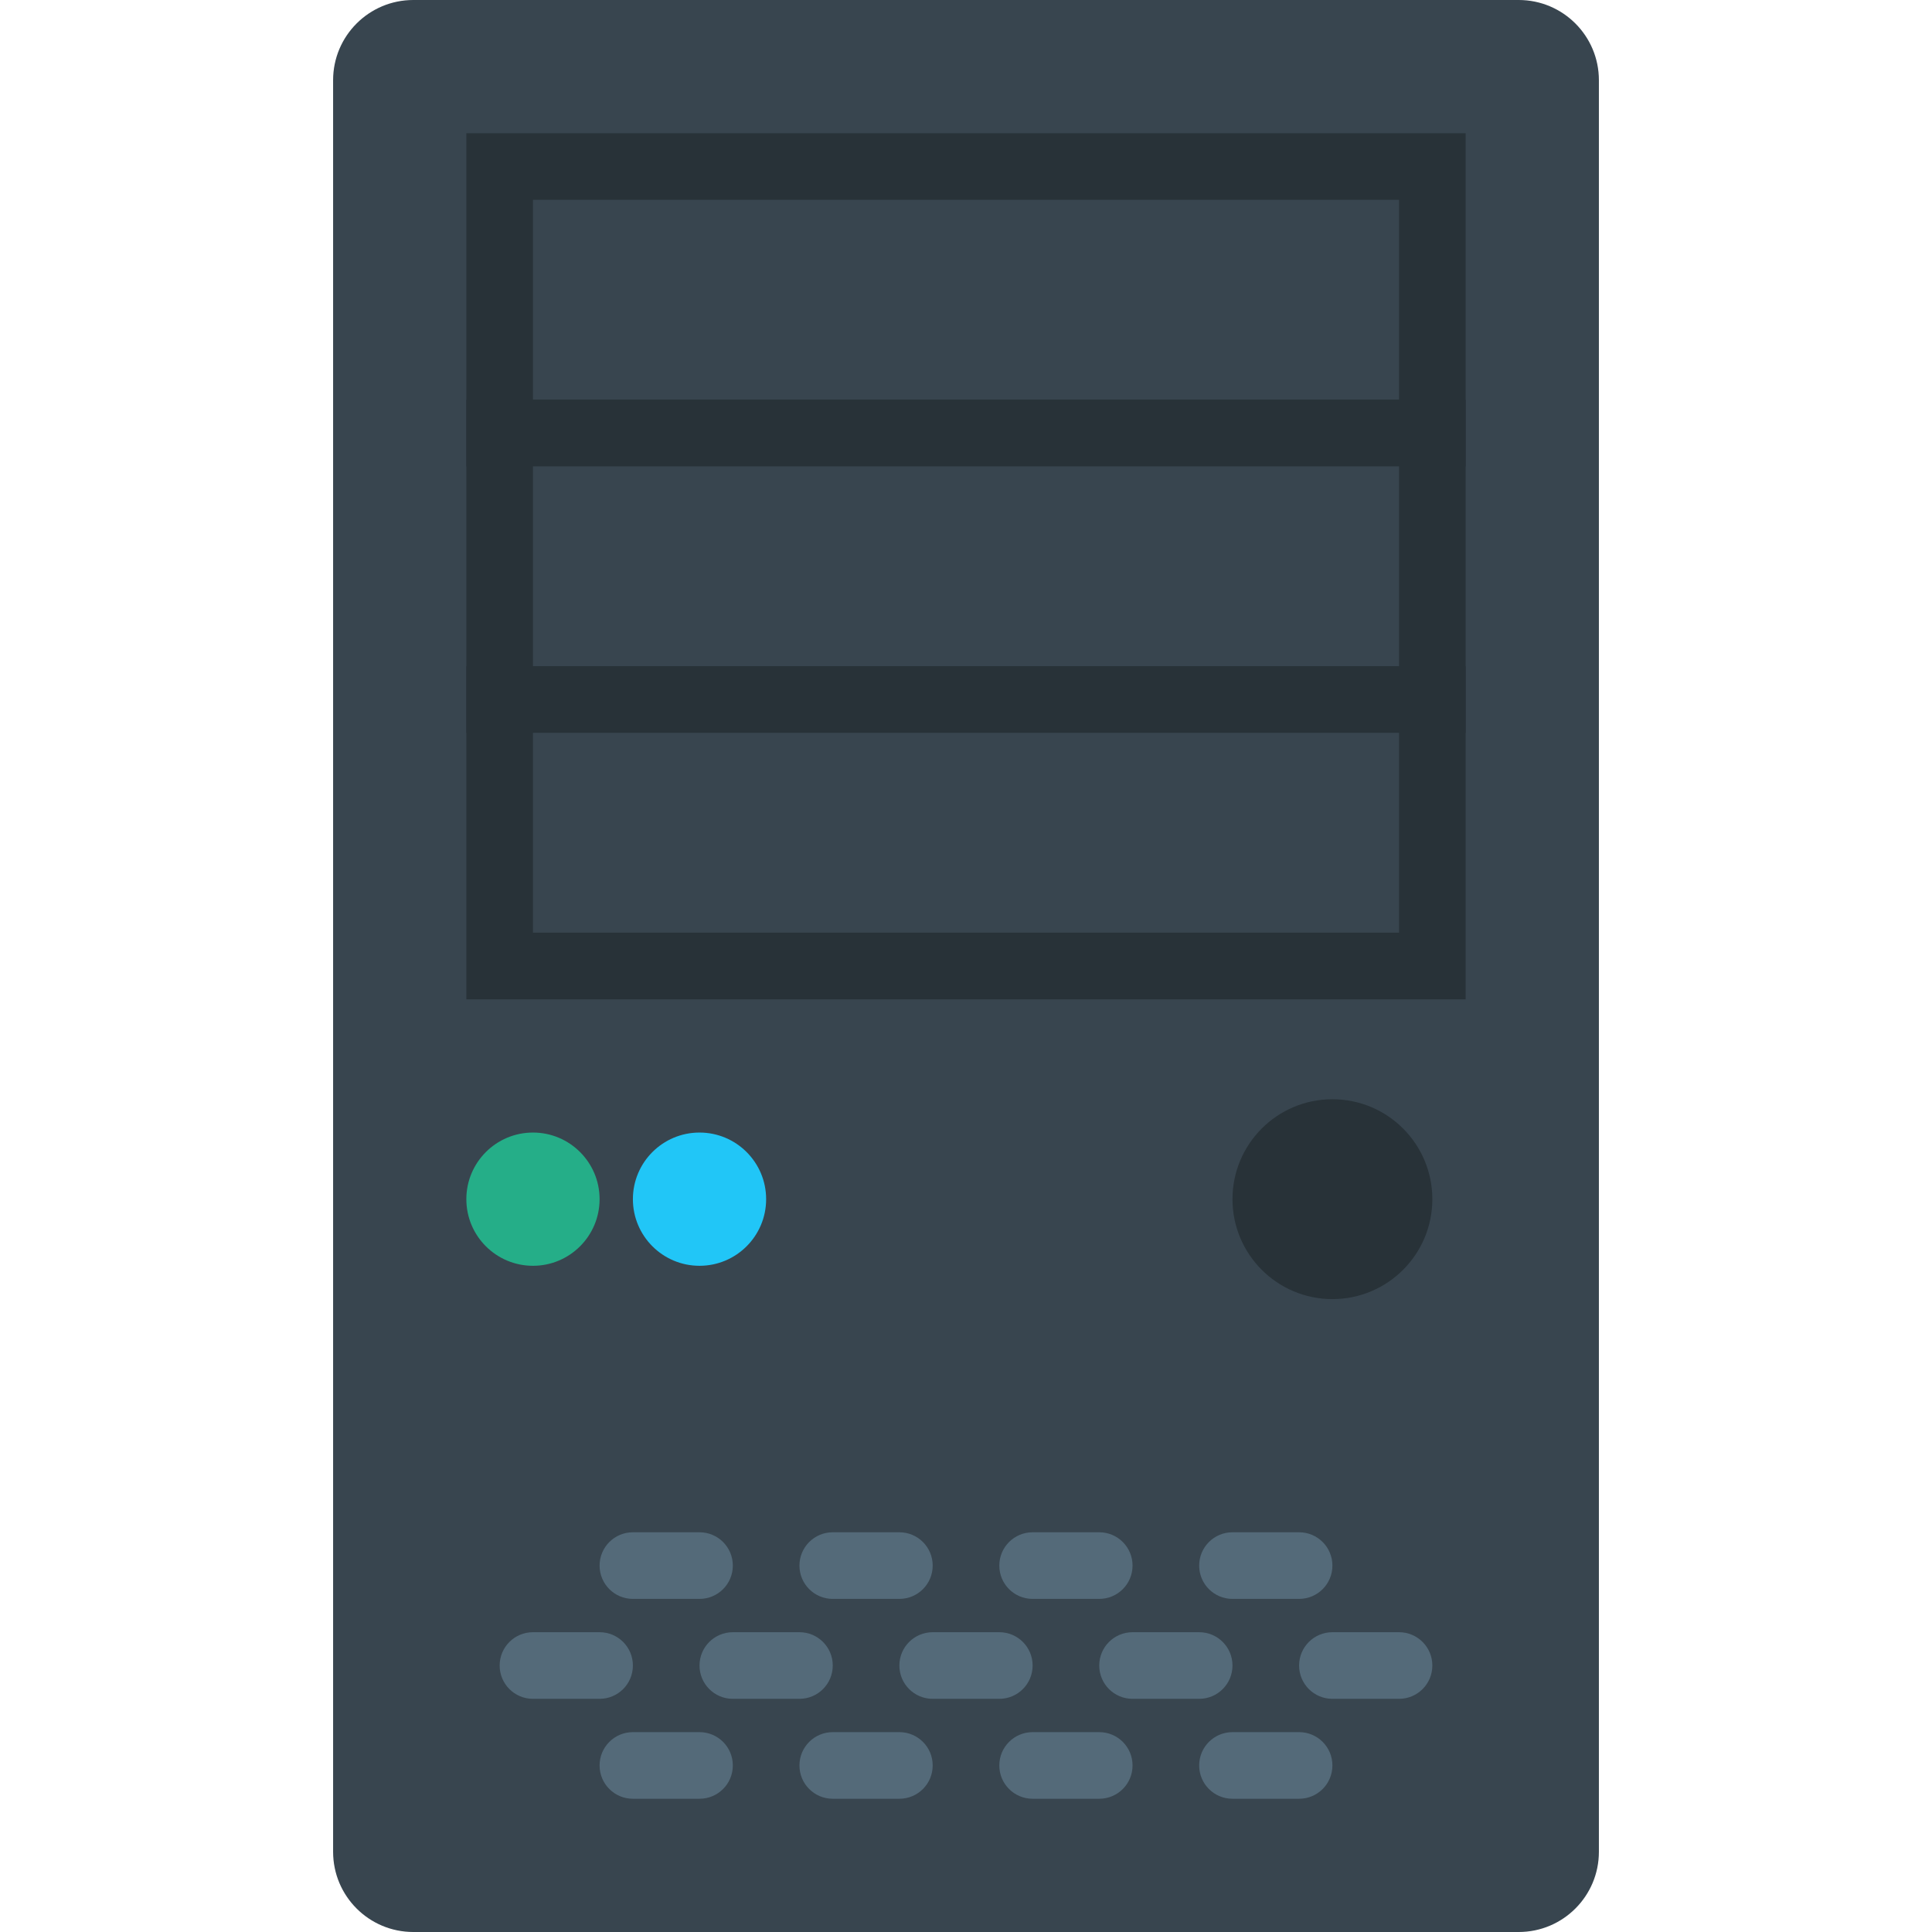
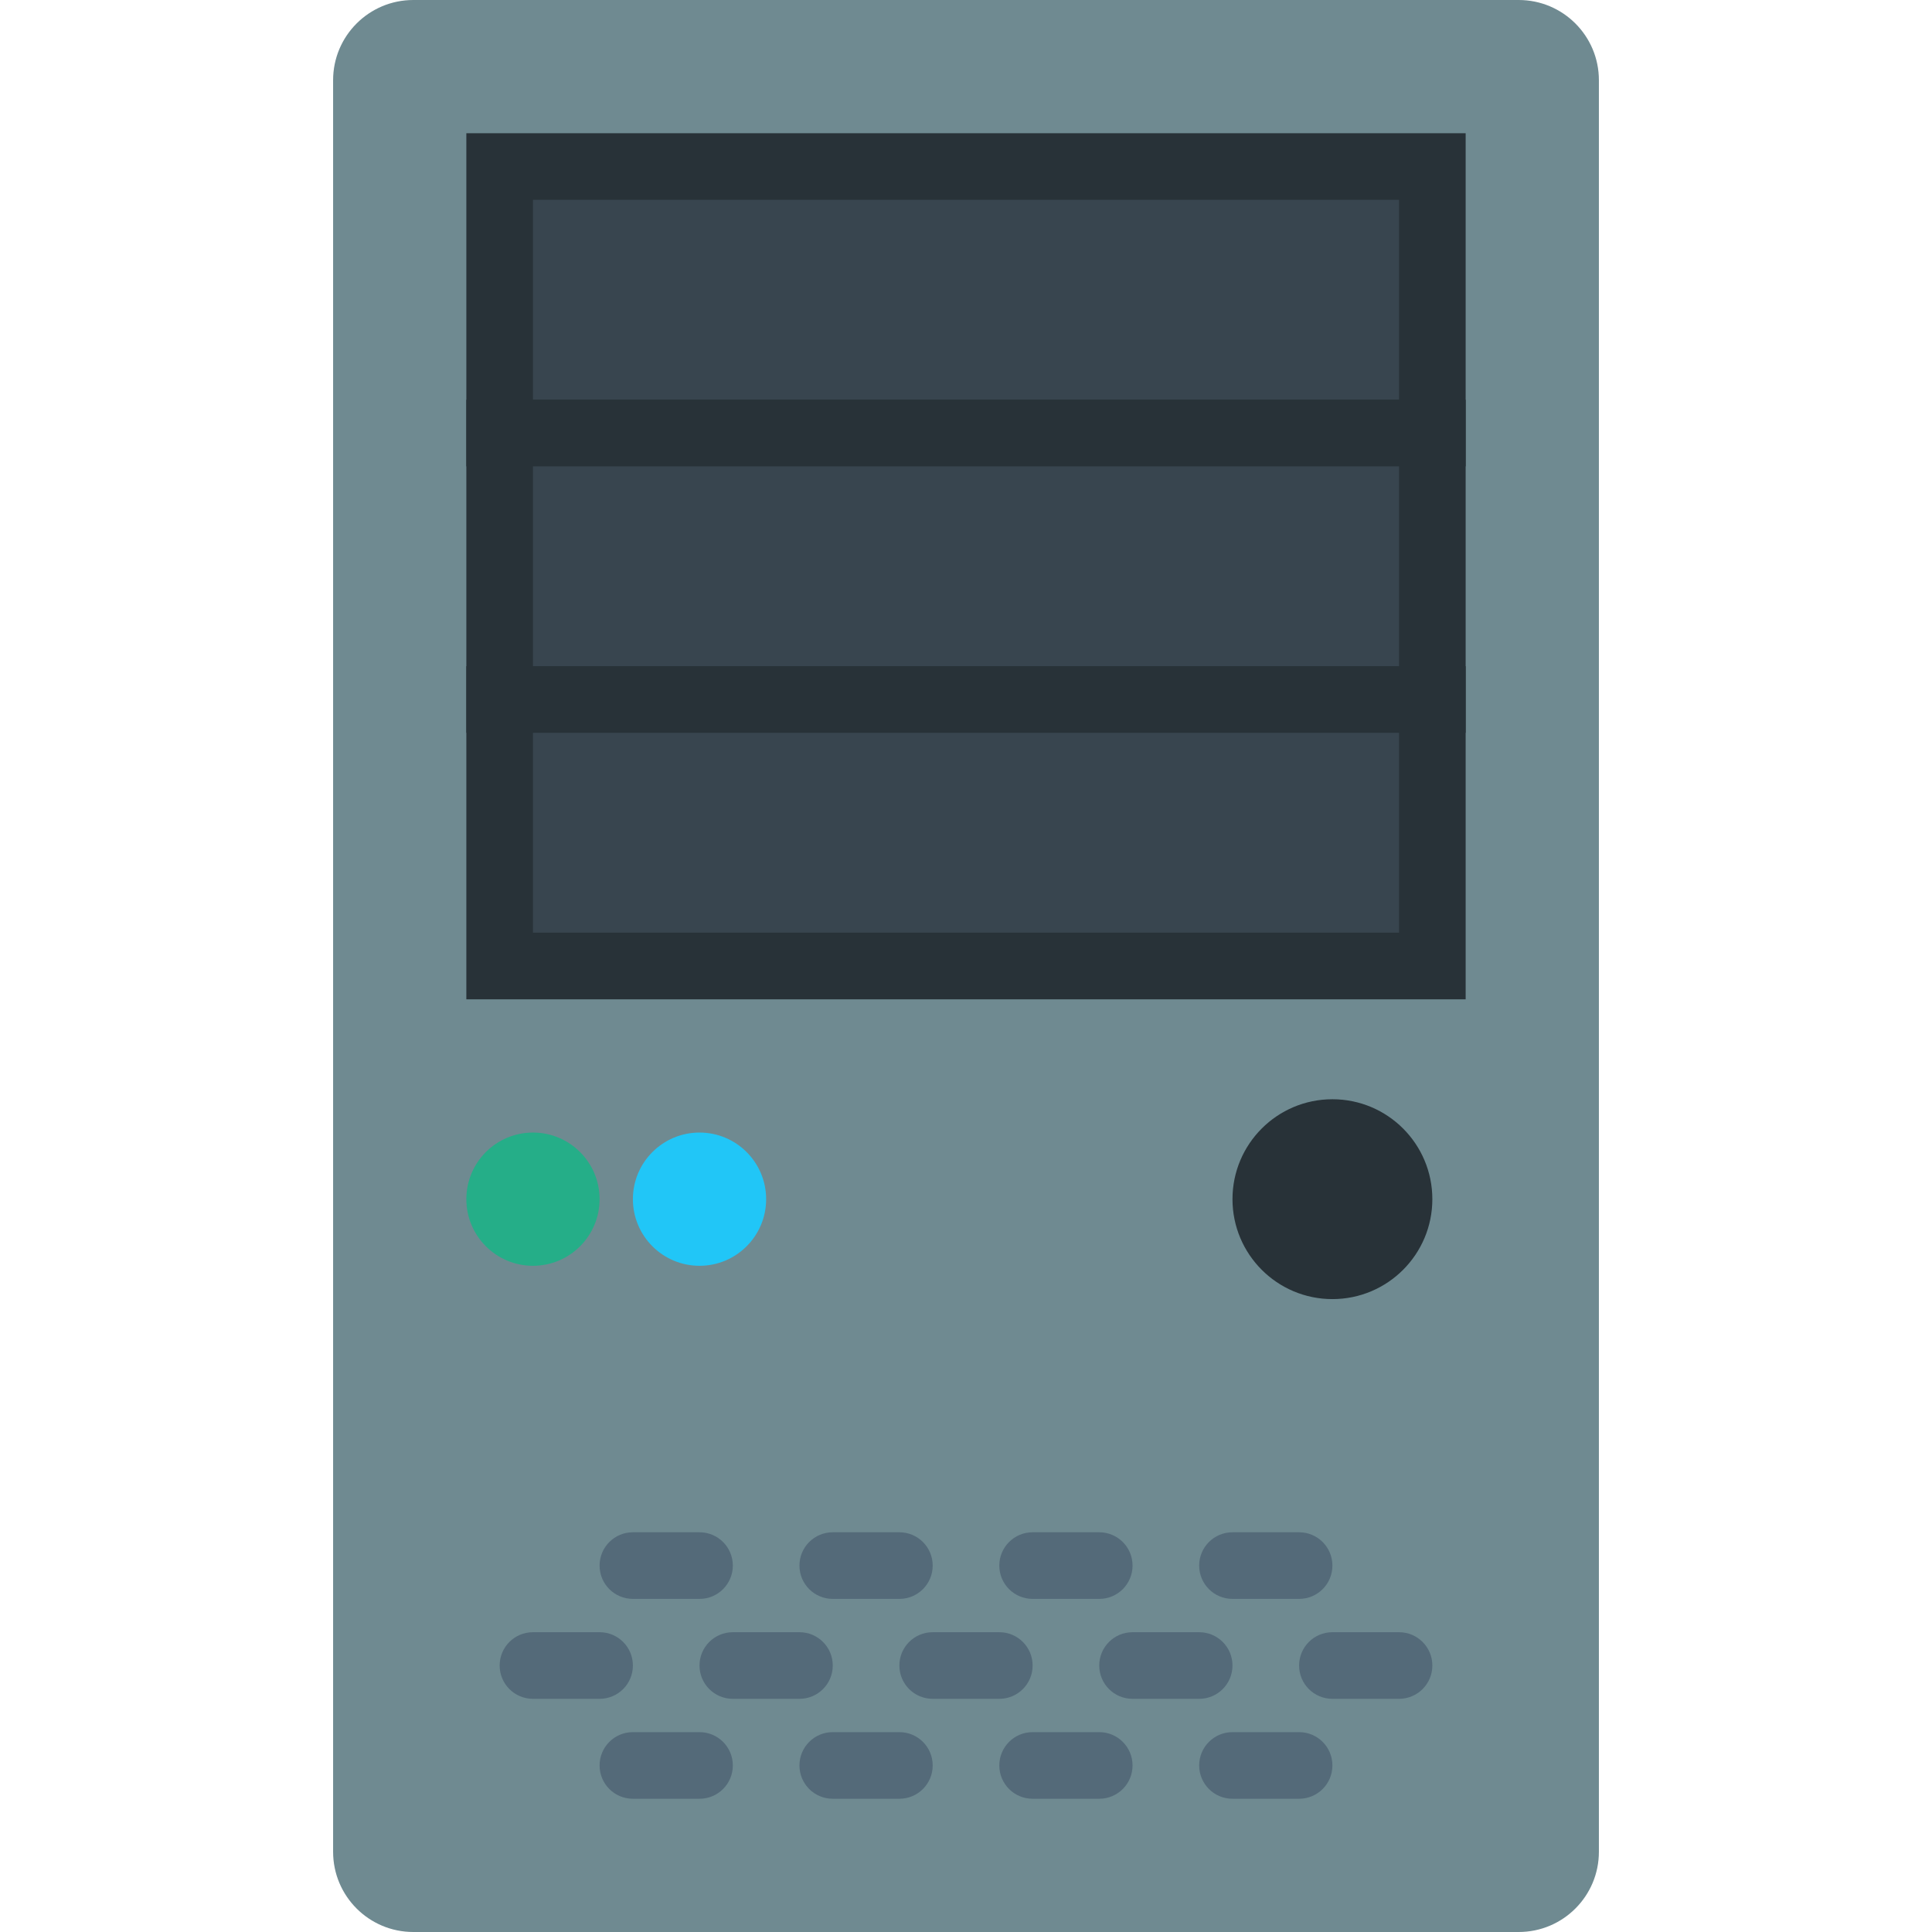
<svg xmlns="http://www.w3.org/2000/svg" version="1.1" id="Capa_1" x="0px" y="0px" viewBox="0 0 58 58" style="enable-background:new 0 0 58 58;" xml:space="preserve">
  <defs id="defs77" />
-   <path style="fill:#38454F;" d="M45.592,58H12.408C11.078,58,10,56.922,10,55.592V2.408C10,1.078,11.078,0,12.408,0h33.184  C46.922,0,48,1.078,48,2.408v53.184C48,56.922,46.922,58,45.592,58z" id="path3" />
+   <path style="fill:#6f8a91" d="M45.592,58H12.408C11.078,58,10,56.922,10,55.592V2.408C10,1.078,11.078,0,12.408,0h33.184  C46.922,0,48,1.078,48,2.408v53.184C48,56.922,46.922,58,45.592,58z" id="path3" />
  <rect x="15" y="5" style="fill:#38454F;stroke:#283238;stroke-width:2;stroke-linecap:round;stroke-miterlimit:10;" width="28" height="8" id="rect5" />
  <rect x="15" y="13" style="fill:#38454F;stroke:#283238;stroke-width:2;stroke-linecap:round;stroke-miterlimit:10;" width="28" height="8" id="rect7" />
  <rect x="15" y="21" style="fill:#38454F;stroke:#283238;stroke-width:2;stroke-linecap:round;stroke-miterlimit:10;" width="28" height="8" id="rect9" />
  <g id="g11">
    <path style="fill:#546A79;" d="M19,48h2c0.553,0,1-0.447,1-1s-0.447-1-1-1h-2c-0.553,0-1,0.447-1,1S18.447,48,19,48z" id="path13" />
    <path style="fill:#546A79;" d="M19,50c0-0.553-0.447-1-1-1h-2c-0.553,0-1,0.447-1,1s0.447,1,1,1h2C18.553,51,19,50.553,19,50z" id="path15" />
    <path style="fill:#546A79;" d="M25,50c0-0.553-0.447-1-1-1h-2c-0.553,0-1,0.447-1,1s0.447,1,1,1h2C24.553,51,25,50.553,25,50z" id="path17" />
    <path style="fill:#546A79;" d="M25,48h2c0.553,0,1-0.447,1-1s-0.447-1-1-1h-2c-0.553,0-1,0.447-1,1S24.447,48,25,48z" id="path19" />
    <path style="fill:#546A79;" d="M31,48h2c0.553,0,1-0.447,1-1s-0.447-1-1-1h-2c-0.553,0-1,0.447-1,1S30.447,48,31,48z" id="path21" />
    <path style="fill:#546A79;" d="M31,50c0-0.553-0.447-1-1-1h-2c-0.553,0-1,0.447-1,1s0.447,1,1,1h2C30.553,51,31,50.553,31,50z" id="path23" />
    <path style="fill:#546A79;" d="M37,50c0-0.553-0.447-1-1-1h-2c-0.553,0-1,0.447-1,1s0.447,1,1,1h2C36.553,51,37,50.553,37,50z" id="path25" />
    <path style="fill:#546A79;" d="M37,48h2c0.553,0,1-0.447,1-1s-0.447-1-1-1h-2c-0.553,0-1,0.447-1,1S36.447,48,37,48z" id="path27" />
    <path style="fill:#546A79;" d="M42,49h-2c-0.553,0-1,0.447-1,1s0.447,1,1,1h2c0.553,0,1-0.447,1-1S42.553,49,42,49z" id="path29" />
    <path style="fill:#546A79;" d="M21,52h-2c-0.553,0-1,0.447-1,1s0.447,1,1,1h2c0.553,0,1-0.447,1-1S21.553,52,21,52z" id="path31" />
    <path style="fill:#546A79;" d="M27,52h-2c-0.553,0-1,0.447-1,1s0.447,1,1,1h2c0.553,0,1-0.447,1-1S27.553,52,27,52z" id="path33" />
    <path style="fill:#546A79;" d="M33,52h-2c-0.553,0-1,0.447-1,1s0.447,1,1,1h2c0.553,0,1-0.447,1-1S33.553,52,33,52z" id="path35" />
    <path style="fill:#546A79;" d="M39,52h-2c-0.553,0-1,0.447-1,1s0.447,1,1,1h2c0.553,0,1-0.447,1-1S39.553,52,39,52z" id="path37" />
  </g>
  <circle style="fill:#283238;" cx="40" cy="36" r="3" id="circle39" />
  <circle style="fill:#25AE88;" cx="16" cy="36" r="2" id="circle41" />
  <circle style="fill:#21C6F7;" cx="21" cy="36" r="2" id="circle43" />
  <g id="g45" />
  <g id="g47" />
  <g id="g49" />
  <g id="g51" />
  <g id="g53" />
  <g id="g55" />
  <g id="g57" />
  <g id="g59" />
  <g id="g61" />
  <g id="g63" />
  <g id="g65" />
  <g id="g67" />
  <g id="g69" />
  <g id="g71" />
  <g id="g73" />
</svg>
